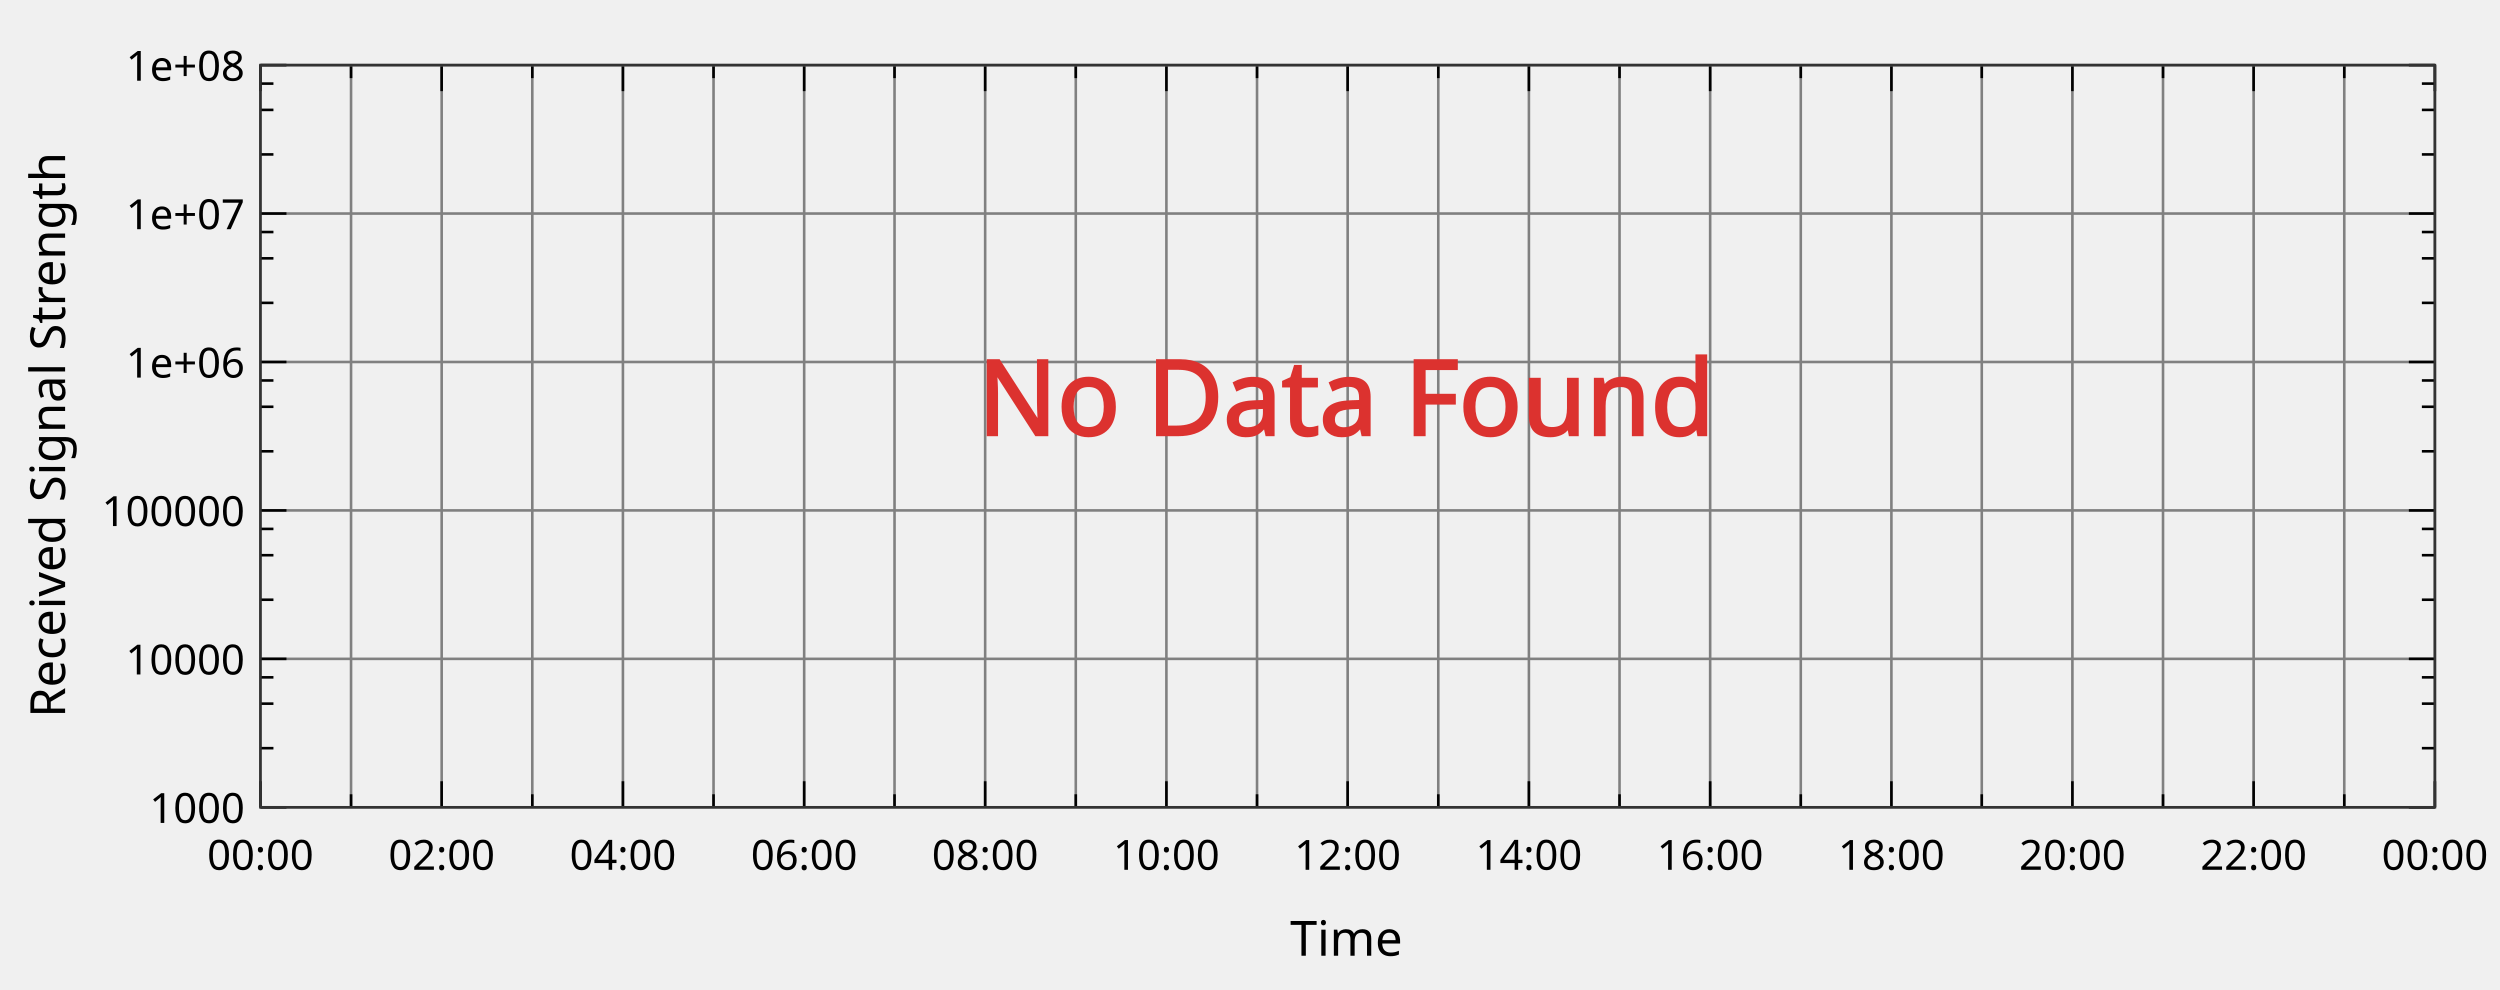
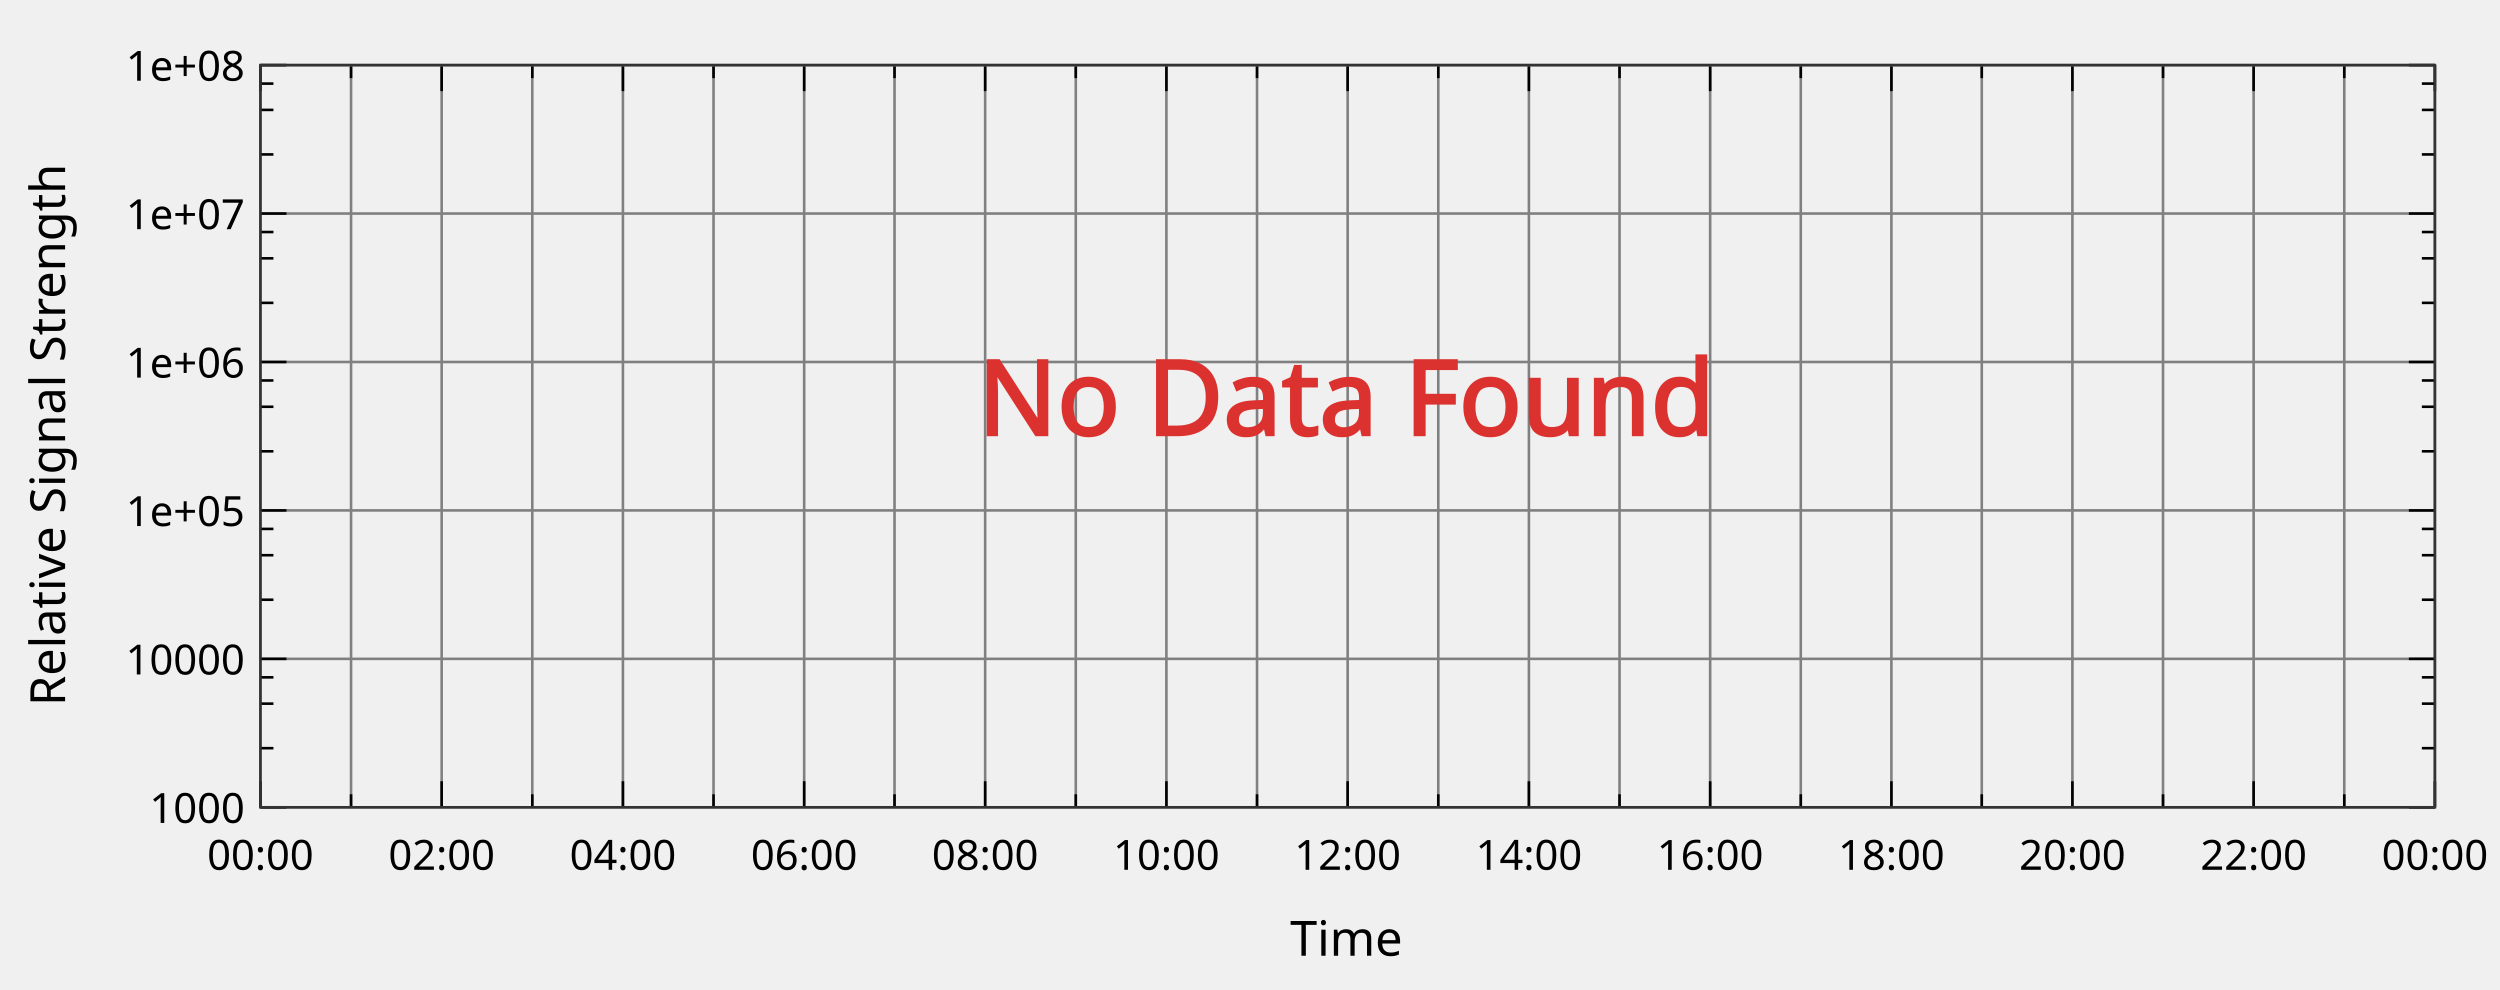
<svg xmlns="http://www.w3.org/2000/svg" xmlns:xlink="http://www.w3.org/1999/xlink" viewbox="0 0 960 380" width="960" height="380" style="font-family: 'Exo'">
  <defs>
    <style type="text/css">@font-face {
	font-family: 'Exo';
	font-style: normal;
	font-weight: 400;
	src: local('Exo Regular'), local('Exo-Regular'), url(http://themes.googleusercontent.com/static/fonts/exo/v1/wocyXRLWPo2Av-yUTmmbTA.woff) format('woff');
}
</style>
  </defs>
-   <path id="cursor_line" d="M0,25l0,285" stroke="#cb4b16" stroke-width="1.5" display="none" />
  <g style="color:grey" stroke="currentColor" transform="translate(0,25)">
    <path d="m100.0 0v285" />
    <path d="m134.8 0v285" />
    <path d="m169.6 0v285" />
    <path d="m204.4 0v285" />
    <path d="m239.2 0v285" />
    <path d="m274.0 0v285" />
    <path d="m308.8 0v285" />
    <path d="m343.5 0v285" />
    <path d="m378.3 0v285" />
    <path d="m413.1 0v285" />
    <path d="m447.9 0v285" />
    <path d="m482.7 0v285" />
    <path d="m517.5 0v285" />
    <path d="m552.3 0v285" />
    <path d="m587.1 0v285" />
    <path d="m621.9 0v285" />
    <path d="m656.7 0v285" />
    <path d="m691.5 0v285" />
    <path d="m726.3 0v285" />
    <path d="m761.0 0v285" />
    <path d="m795.8 0v285" />
    <path d="m830.6 0v285" />
    <path d="m865.4 0v285" />
    <path d="m900.2 0v285" />
    <path d="m935.0 0v285" />
  </g>
  <g style="color:black" stroke="currentColor" transform="translate(0,25)">
    <path d="m100.0 0v10m0 265v10" />
    <path d="m134.8 0v5m0 275v5" />
    <path d="m169.6 0v10m0 265v10" />
    <path d="m204.4 0v5m0 275v5" />
    <path d="m239.2 0v10m0 265v10" />
    <path d="m274.0 0v5m0 275v5" />
    <path d="m308.8 0v10m0 265v10" />
    <path d="m343.5 0v5m0 275v5" />
    <path d="m378.3 0v10m0 265v10" />
    <path d="m413.1 0v5m0 275v5" />
    <path d="m447.9 0v10m0 265v10" />
    <path d="m482.7 0v5m0 275v5" />
    <path d="m517.5 0v10m0 265v10" />
    <path d="m552.3 0v5m0 275v5" />
    <path d="m587.1 0v10m0 265v10" />
    <path d="m621.9 0v5m0 275v5" />
    <path d="m656.7 0v10m0 265v10" />
    <path d="m691.5 0v5m0 275v5" />
    <path d="m726.3 0v10m0 265v10" />
    <path d="m761.0 0v5m0 275v5" />
    <path d="m795.8 0v10m0 265v10" />
    <path d="m830.6 0v5m0 275v5" />
    <path d="m865.4 0v10m0 265v10" />
    <path d="m900.2 0v5m0 275v5" />
    <path d="m935.0 0v10m0 265v10" />
  </g>
  <g style="text-anchor:middle" stroke="none" transform="translate(0,334)" font-size="12pt" fill="#000">
    <g transform="translate(100.0)">
      <text>00:00</text>
    </g>
    <g transform="translate(169.6)">
      <text>02:00</text>
    </g>
    <g transform="translate(239.2)">
      <text>04:00</text>
    </g>
    <g transform="translate(308.8)">
      <text>06:00</text>
    </g>
    <g transform="translate(378.3)">
      <text>08:00</text>
    </g>
    <g transform="translate(447.9)">
      <text>10:00</text>
    </g>
    <g transform="translate(517.5)">
      <text>12:00</text>
    </g>
    <g transform="translate(587.1)">
      <text>14:00</text>
    </g>
    <g transform="translate(656.7)">
      <text>16:00</text>
    </g>
    <g transform="translate(726.3)">
      <text>18:00</text>
    </g>
    <g transform="translate(795.8)">
      <text>20:00</text>
    </g>
    <g transform="translate(865.4)">
      <text>22:00</text>
    </g>
    <g transform="translate(935.0)">
      <text>00:00</text>
    </g>
  </g>
  <g style="text-anchor: middle" transform="translate(517 367)" font-size="14pt" fill="#000">
    <text>Time</text>
  </g>
  <g style="color:grey" stroke="currentColor" transform="translate(100,0)">
    <path d="m0 310.0h835" />
    <path d="m0 253.0h835" />
    <path d="m0 196.0h835" />
    <path d="m0 139.0h835" />
    <path d="m0 82.0h835" />
    <path d="m0 25.0h835" />
  </g>
  <g style="color:black" stroke="currentColor" transform="translate(100,0)">
    <path d="m0 310.0h10m815 0h10" />
    <path d="m0 287.3h5m825 0h5" />
    <path d="m0 270.2h5m825 0h5" />
    <path d="m0 260.1h5m825 0h5" />
    <path d="m0 253.0h10m815 0h10" />
    <path d="m0 230.3h5m825 0h5" />
    <path d="m0 213.2h5m825 0h5" />
    <path d="m0 203.1h5m825 0h5" />
    <path d="m0 196.0h10m815 0h10" />
    <path d="m0 173.3h5m825 0h5" />
    <path d="m0 156.2h5m825 0h5" />
    <path d="m0 146.1h5m825 0h5" />
    <path d="m0 139.0h10m815 0h10" />
    <path d="m0 116.3h5m825 0h5" />
    <path d="m0 99.2h5m825 0h5" />
    <path d="m0 89.1h5m825 0h5" />
    <path d="m0 82.0h10m815 0h10" />
    <path d="m0 59.3h5m825 0h5" />
    <path d="m0 42.2h5m825 0h5" />
    <path d="m0 32.1h5m825 0h5" />
    <path d="m0 25.0h10m815 0h10" />
  </g>
  <g style="text-anchor:end" stroke="none" transform="translate(94,0)" font-size="12pt" fill="#000">
    <g transform="translate(0,316.0)">
      <text>1000</text>
    </g>
    <g transform="translate(0,259.0)">
      <text>10000</text>
    </g>
    <g transform="translate(0,202.0)">
-       <text>100000</text>
+       <text>1e+05</text>
    </g>
    <g transform="translate(0,145.0)">
      <text>1e+06</text>
    </g>
    <g transform="translate(0,88.0)">
      <text>1e+07</text>
    </g>
    <g transform="translate(0,31.0)">
      <text>1e+08</text>
    </g>
  </g>
  <g style="text-anchor:middle" transform="translate(25 167) rotate(-90)" font-size="14pt" fill="#000">
-     <text>Received Signal Strength</text>
+     <text>Relative Signal Strength</text>
  </g>
  <g stroke="#333" fill="none">
    <path d="m100 25v285h835v-285h-835z" />
  </g>
-   <a xlink:title="Plot #1">
-     <g stroke-width="1.4" stroke-linejoin="bevel" fill="none">
-       <path stroke="#dc322f" d="[SPLIT]" />
-     </g>
-   </a>
+   <g transform="translate(100,310) scale(1, -1)">
+     <a xlink:title="Plot #1">
+       <g stroke-width="1.4" stroke-linejoin="bevel" fill="none">
+         <path stroke="#dc322f" d="[SPLIT]" />
+       </g>
+     </a>
+   </g>
  <g style="text-anchor:middle" stroke="#dc322f" transform="translate(517,167)" font-size="30pt" display="[SPLIT]" fill="#dc322f">
    <text>No Data Found</text>
  </g>
  <rect x="0" y="0" width="960" height="380" fill="white" fill-opacity="0" stroke="none" stroke-width="0" />
</svg>
